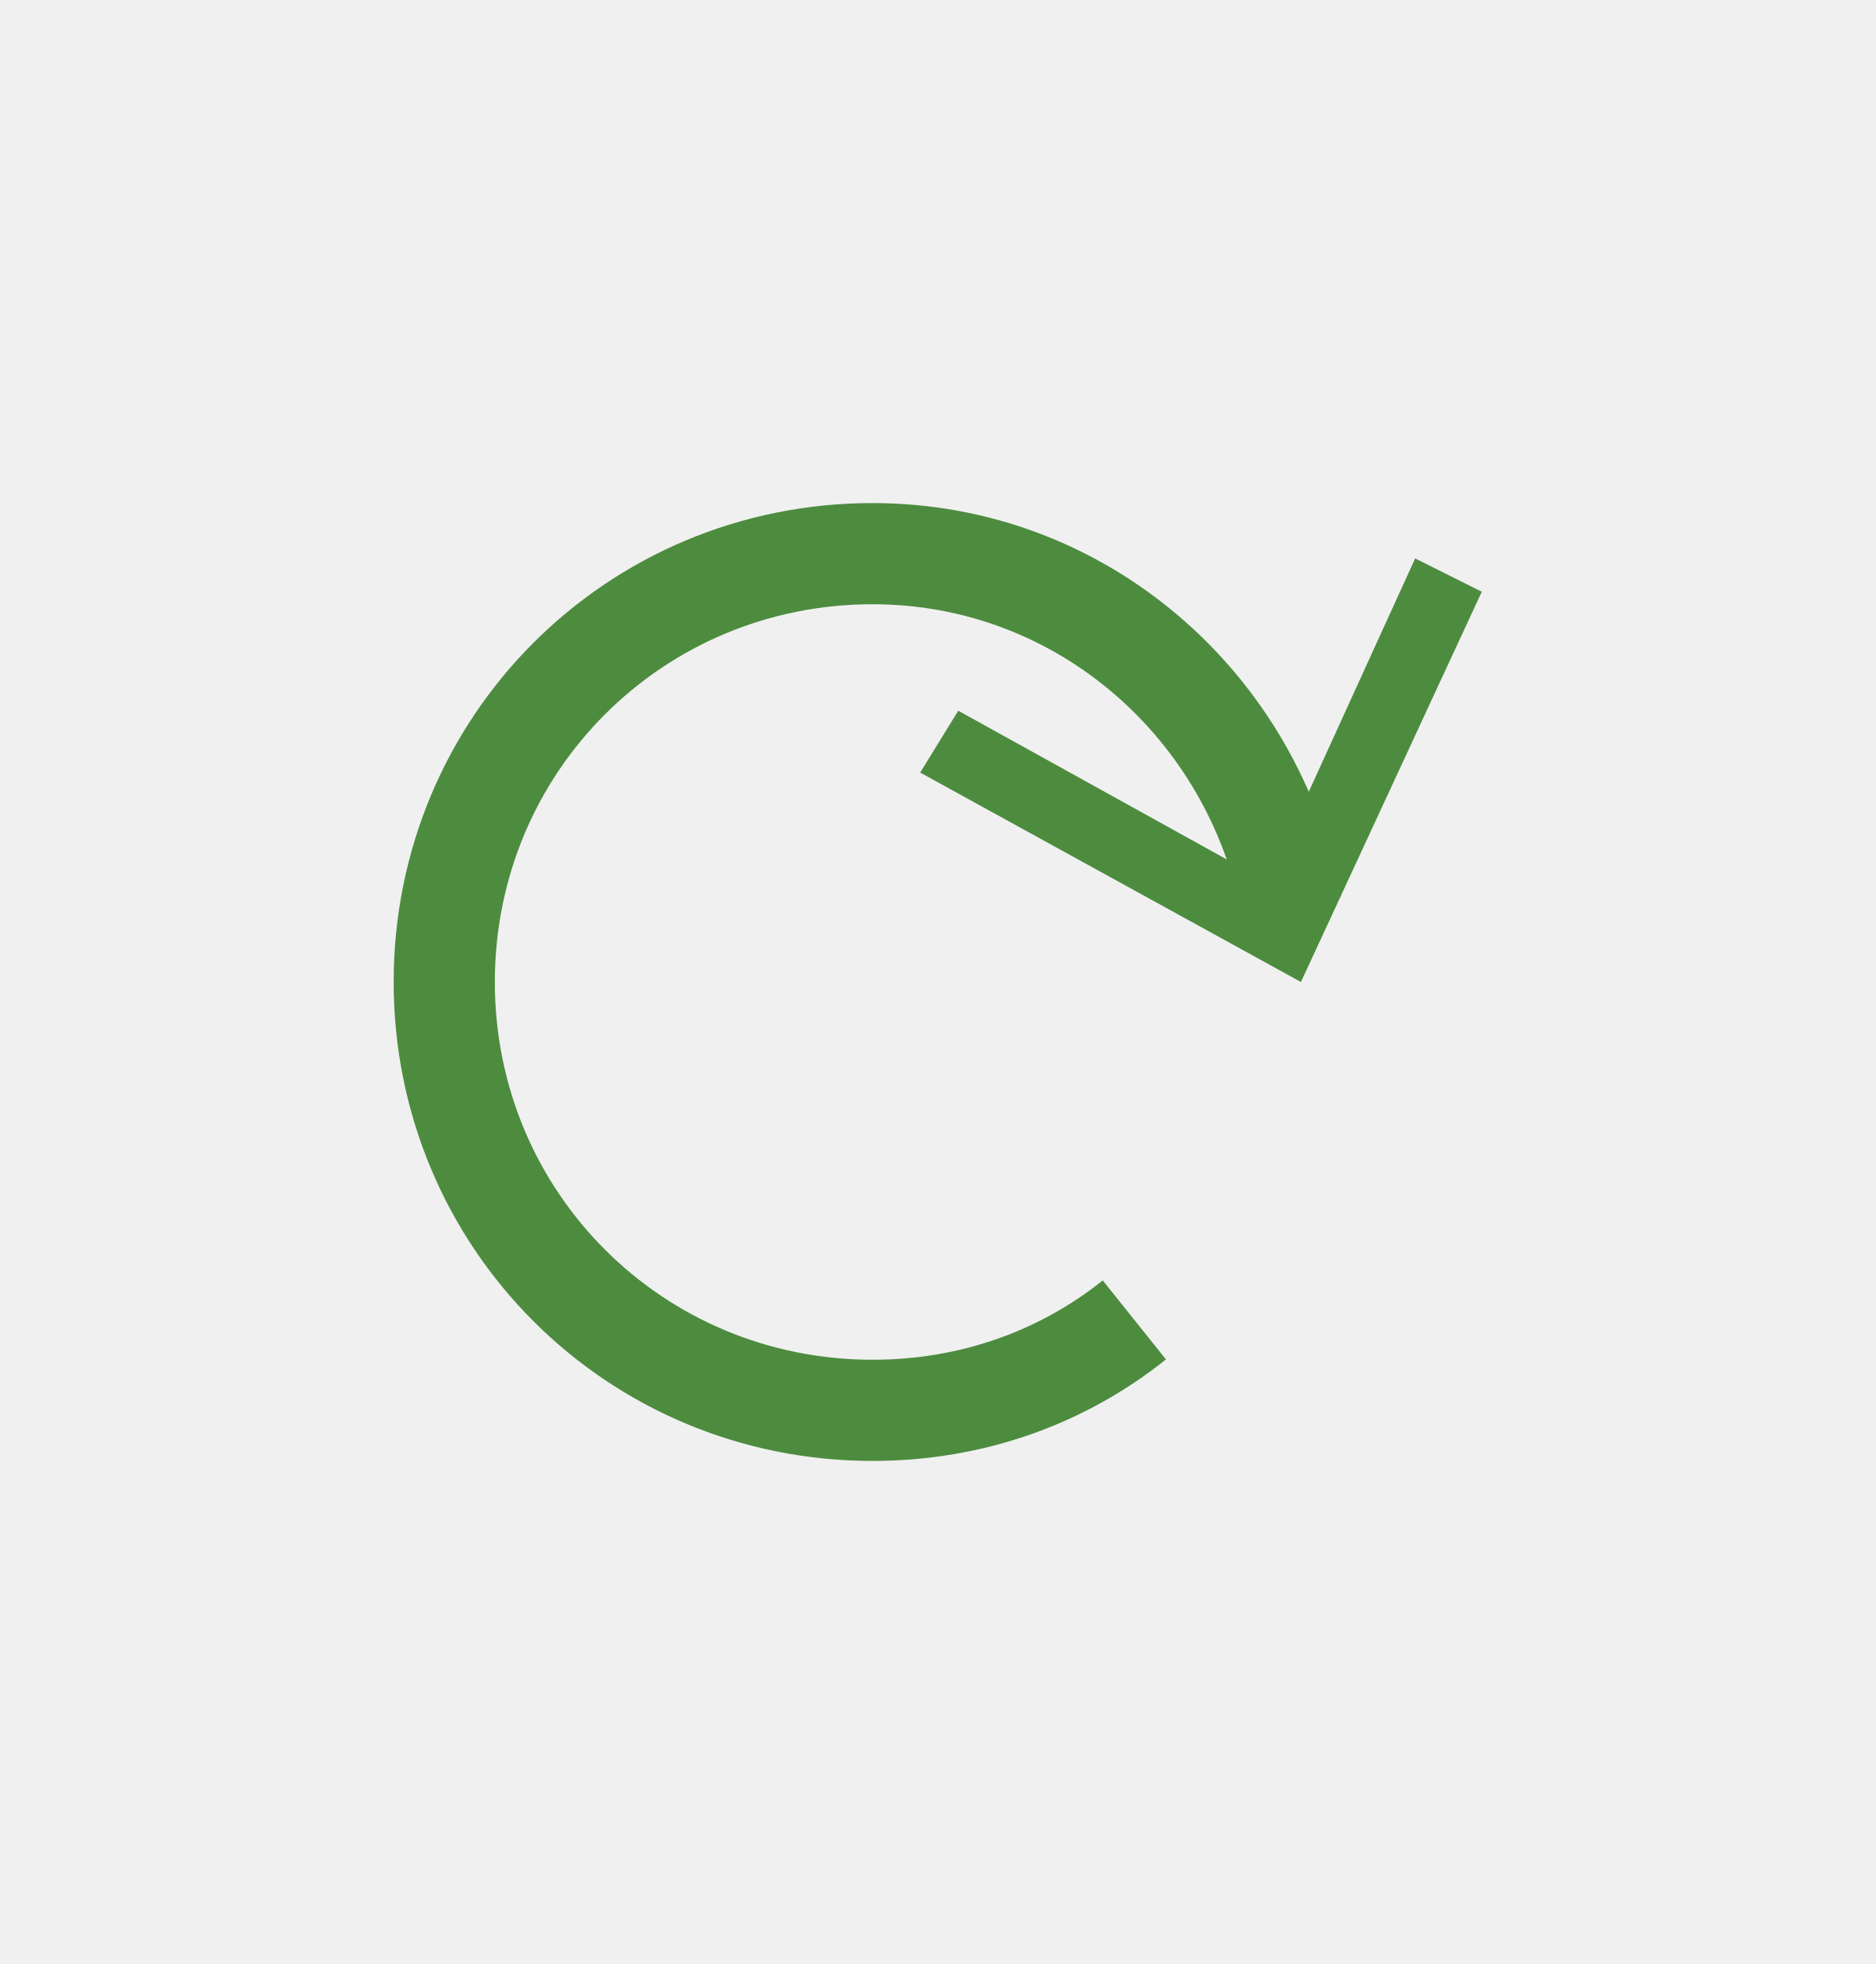
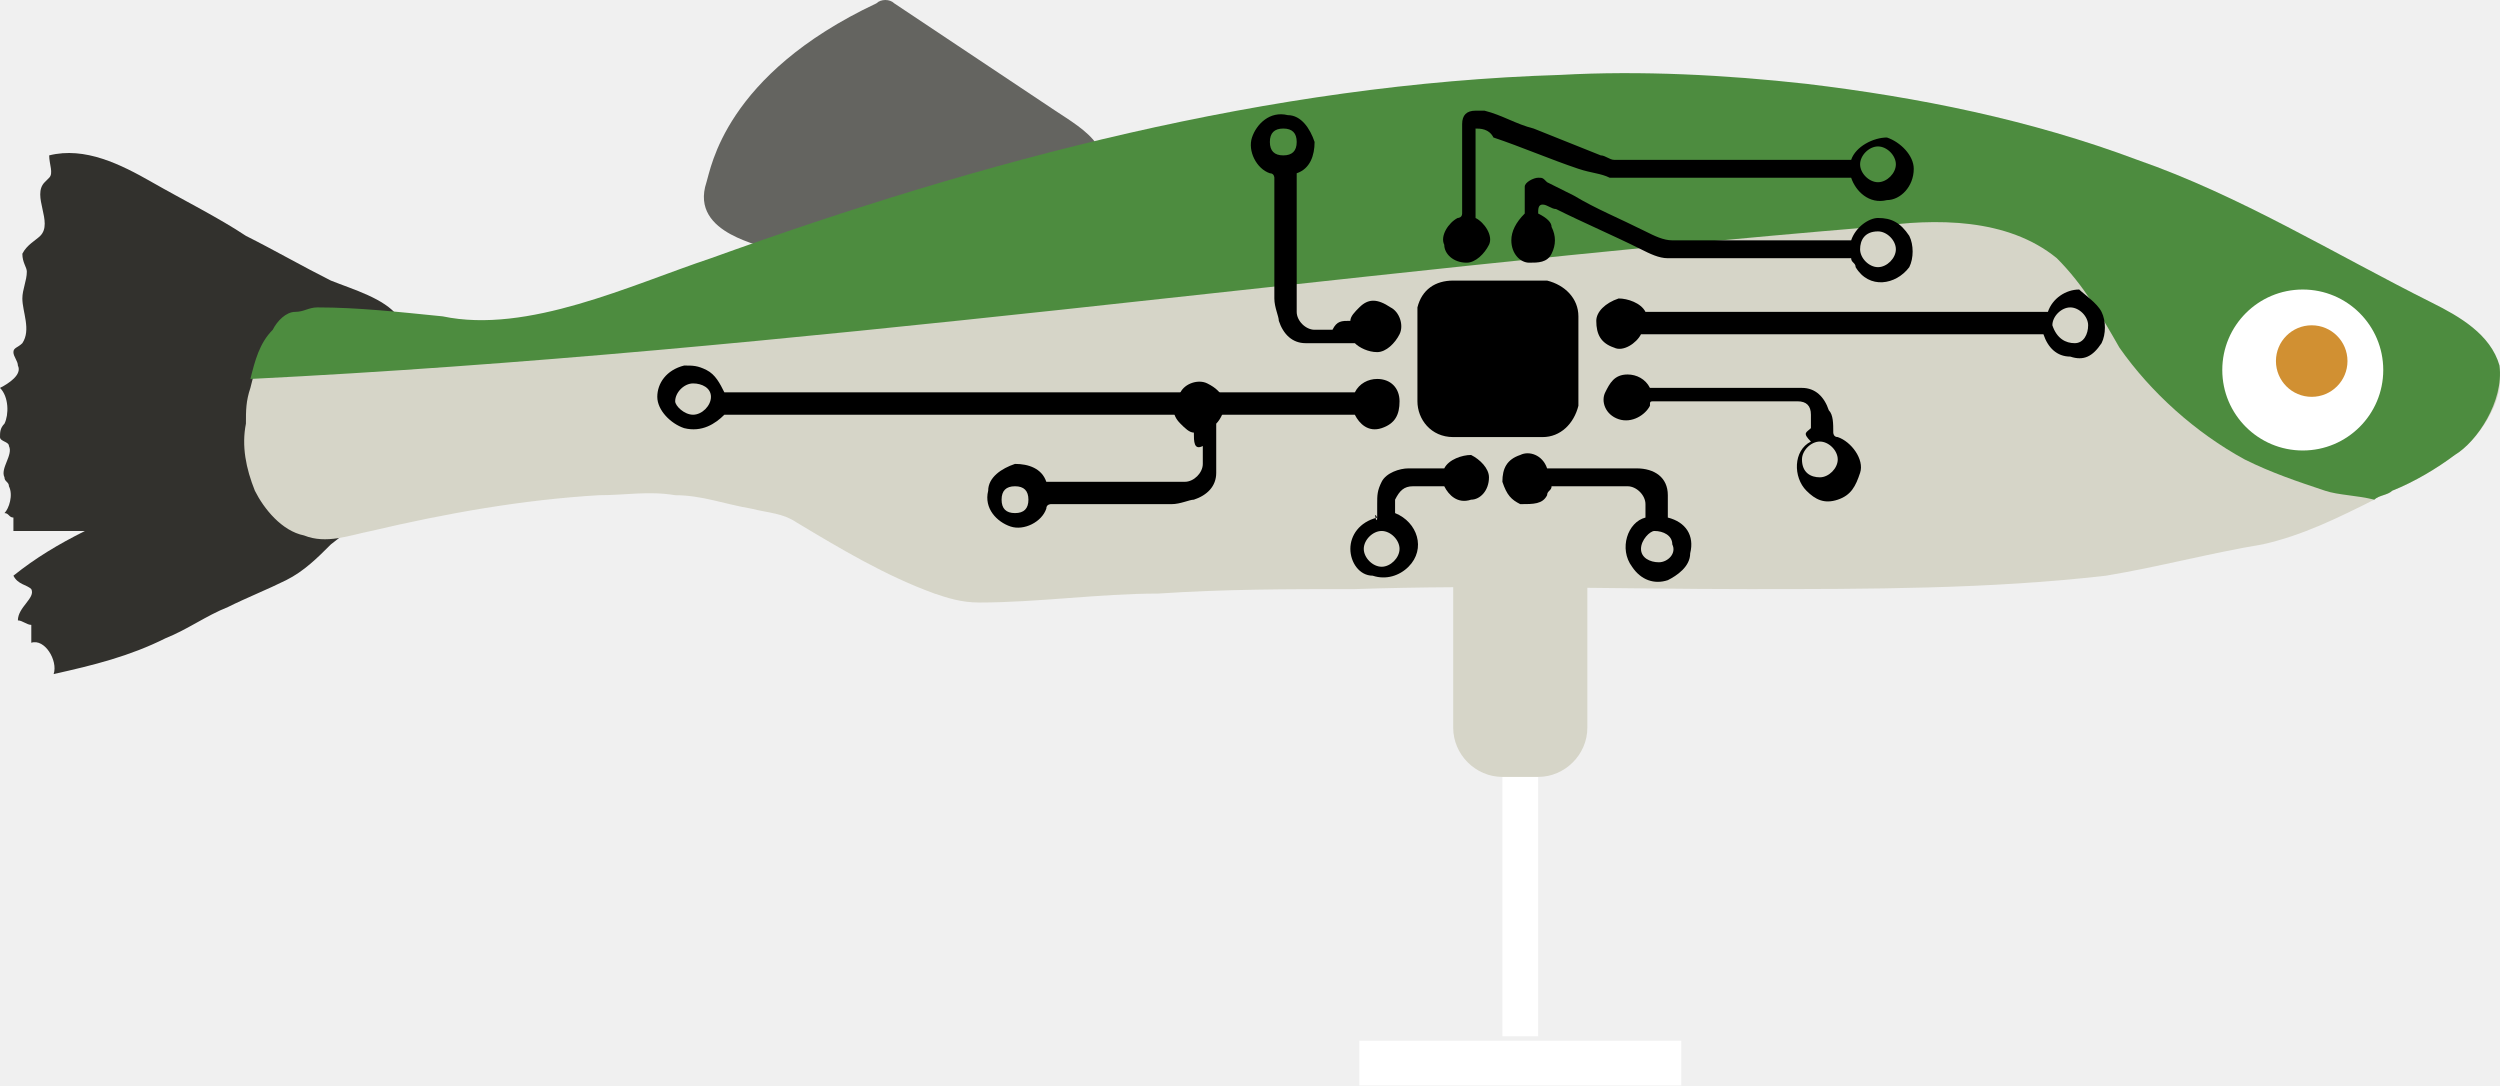
- <svg xmlns="http://www.w3.org/2000/svg" version="1.1" id="Calque_1" x="0px" y="0px" viewBox="0 0 42.364 44.364" enable-background="new 0 0 47.5 45" xml:space="preserve" width="100%" height="100%">
-   <defs id="defs15" />
-   <g id="g3" transform="translate(92.07705,35.63539)">
-     <g id="g5">
-       <g id="g9">
-         <g id="g3799" transform="matrix(-1,0,0,1,50.337,0)">
-           <rect style="fill:none;stroke:none" id="rect2988" width="42.364" height="44.364" x="-142.414" y="-35.635" transform="scale(-1,1)" ry="0" />
-           <g id="g3875" transform="matrix(-1.07506,0,0,1.07506,148.2897,-37.64229)">
-             <path stroke-miterlimit="10" d="m 32.6,20.9 c -0.8,-4.2 -4.4,-7.4 -8.8,-7.4 -5,0 -9,4 -9,9 0,5 4,9 9,9 2.1,0 4,-0.7 5.5,-1.9" id="path7" style="fill:none;stroke:#4d8c3f;stroke-width:2.126;stroke-miterlimit:10;stroke-opacity:1" />
-             <polygon points="24.8,18.1 32.8,22.5 36.6,14.3 35.2,13.6 32.1,20.4 25.6,16.8 " id="polygon11" style="fill:#4d8c3f;fill-opacity:1" />
-           </g>
-         </g>
-       </g>
-     </g>
+ <svg xmlns="http://www.w3.org/2000/svg" version="1.1" id="Calque_1" x="0px" y="0px" viewBox="0 0 55.911 24.275" enable-background="new 0 0 87.5 47.2" xml:space="preserve" width="100%" height="100%">
+   <defs id="defs45" />
+   <g id="g3" transform="translate(-15.8,-16.125)">
+     <rect x="49.4" y="32.8" width="0.8" height="6.5" id="rect5" style="fill:#ffffff" />
+     <rect x="46.2" y="39.4" width="7.2" height="1" id="rect7" style="fill:#ffffff" />
+     <path d="m 19.2,20.2 c -0.7,-0.4 -1.5,-0.8 -2.3,-0.6 0,0.2 0.1,0.4 0,0.5 0,0 -0.1,0.1 -0.1,0.1 -0.3,0.3 0.2,0.9 -0.1,1.2 -0.1,0.1 -0.3,0.2 -0.4,0.4 0,0.2 0.1,0.3 0.1,0.4 0,0.2 -0.1,0.4 -0.1,0.6 0,0.3 0.2,0.7 0,1 -0.1,0.1 -0.2,0.1 -0.2,0.2 0,0.1 0.1,0.2 0.1,0.3 0.1,0.2 -0.2,0.4 -0.4,0.5 0.2,0.2 0.2,0.6 0.1,0.8 -0.1,0.1 -0.1,0.2 -0.1,0.3 0,0.1 0.2,0.1 0.2,0.2 0.1,0.2 -0.2,0.5 -0.1,0.7 0,0.1 0.1,0.1 0.1,0.2 0.1,0.2 0,0.5 -0.1,0.6 0.1,0 0.1,0.1 0.2,0.1 0,0.1 0,0.2 0,0.3 0.5,0 1,0 1.6,0 -0.6,0.3 -1.1,0.6 -1.6,1 0.1,0.2 0.3,0.2 0.4,0.3 0.1,0.2 -0.3,0.4 -0.3,0.7 0.1,0 0.2,0.1 0.3,0.1 0,0.1 0,0.2 0,0.4 0.3,-0.1 0.6,0.4 0.5,0.7 0.9,-0.2 1.7,-0.4 2.5,-0.8 0.5,-0.2 0.9,-0.5 1.4,-0.7 0.4,-0.2 0.9,-0.4 1.3,-0.6 0.4,-0.2 0.7,-0.5 1,-0.8 0.4,-0.3 0.8,-0.7 1.2,-1 0.1,-0.1 0.2,-0.2 0.3,-0.3 0.1,-0.1 0.2,-0.3 0.2,-0.5 0.2,-0.7 0.2,-1.4 0.1,-2.1 0,-0.4 -0.1,-0.9 -0.3,-1.2 -0.3,-0.4 -1,-0.6 -1.5,-0.8 -0.6,-0.3 -1.3,-0.7 -1.9,-1 -0.6,-0.4 -1.4,-0.8 -2.1,-1.2 z" id="path9" style="fill:#32312d" />
+     <path d="M 39.4,18.6 C 38.2,17.8 37,17 35.8,16.2 c -0.1,-0.1 -0.3,-0.1 -0.4,0 -3.4,1.6 -3.7,3.7 -3.8,4 -0.4,1.2 1.4,1.4 1.3,1.5 -0.1,0.1 -0.9,1 -0.8,1.1 0,0 0,0 0,0 0,0 0,0 0,0.1 0,0.2 0.1,0.4 0.3,0.4 0.7,0.1 1.5,-0.1 2.2,-0.4 0.9,-0.3 1.7,-0.8 2.5,-1.3 0.5,-0.2 0.9,-0.5 1.4,-0.7 0.4,-0.2 1,-0.3 1.4,-0.5 1.2,-0.8 0.1,-1.4 -0.5,-1.8 z" id="path11" style="fill:#646460" />
+     <path d="m 70.7,26.3 c -0.4,0.3 -0.9,0.6 -1.4,0.8 -0.1,0.1 -0.3,0.1 -0.4,0.2 -0.8,0.4 -1.6,0.8 -2.5,1 -1.2,0.2 -2.3,0.5 -3.5,0.7 -2.6,0.3 -5.3,0.3 -8,0.3 -2.9,0 -5.9,-0.1 -8.8,0 -1.5,0 -2.9,0 -4.4,0.1 -1.3,0 -2.7,0.2 -4,0.2 -0.4,0 -0.7,-0.1 -1,-0.2 -1.1,-0.4 -2.1,-1 -3.1,-1.6 -0.3,-0.2 -0.6,-0.2 -1,-0.3 -0.6,-0.1 -1.1,-0.3 -1.7,-0.3 -0.6,-0.1 -1.1,0 -1.7,0 -1.7,0.1 -3.4,0.4 -5.1,0.8 -0.5,0.1 -1,0.3 -1.5,0.1 -0.5,-0.1 -0.9,-0.6 -1.1,-1 -0.2,-0.5 -0.3,-1 -0.2,-1.5 0,-0.3 0,-0.5 0.1,-0.8 0.1,-0.4 0.2,-0.8 0.5,-1.1 0.1,-0.2 0.3,-0.4 0.5,-0.4 0.2,0 0.3,-0.1 0.5,-0.1 0.9,0 1.8,0.1 2.8,0.2 1.9,0.4 4.2,-0.7 6,-1.3 6.1,-2.2 12.5,-3.9 19,-4.1 1.8,-0.1 3.7,0 5.5,0.2 2.5,0.3 5,0.8 7.4,1.7 2.3,0.8 4.4,2.1 6.6,3.2 0.6,0.3 1.3,0.7 1.5,1.4 0.1,0.6 -0.5,1.5 -1,1.8 z" id="path13" style="fill:#d6d5c8" />
+     <path d="m 70.7,26.3 c -0.4,0.3 -0.9,0.6 -1.4,0.8 -0.1,0.1 -0.3,0.1 -0.4,0.2 -0.4,-0.1 -0.8,-0.1 -1.1,-0.2 -0.6,-0.2 -1.2,-0.4 -1.8,-0.7 -1.1,-0.6 -2.1,-1.5 -2.8,-2.5 -0.4,-0.7 -0.8,-1.4 -1.4,-2 -1.1,-0.9 -2.7,-0.9 -4.1,-0.7 -12.1,1 -24.2,2.8 -36.3,3.4 0.1,-0.4 0.2,-0.8 0.5,-1.1 0.1,-0.2 0.3,-0.4 0.5,-0.4 0.2,0 0.3,-0.1 0.5,-0.1 0.9,0 1.8,0.1 2.8,0.2 1.9,0.4 4.2,-0.7 6,-1.3 6.1,-2.2 12.5,-3.9 19,-4.1 1.8,-0.1 3.7,0 5.5,0.2 2.5,0.3 5,0.8 7.4,1.7 2.3,0.8 4.4,2.1 6.6,3.2 0.6,0.3 1.3,0.7 1.5,1.4 0.1,0.8 -0.5,1.7 -1,2 z" id="path15" style="fill:#4d8c3f" />
+     <circle cx="67.3" cy="24.4" r="1.8" id="circle17" d="m 69.1,24.4 c 0,0.994 -0.806,1.8 -1.8,1.8 -0.994,0 -1.8,-0.806 -1.8,-1.8 0,-0.994 0.806,-1.8 1.8,-1.8 0.994,0 1.8,0.806 1.8,1.8 z" style="fill:#ffffff" />
+     <circle cx="67.5" cy="24.2" r="0.8" id="circle19" d="m 68.3,24.2 c 0,0.442 -0.358,0.8 -0.8,0.8 -0.442,0 -0.8,-0.358 -0.8,-0.8 0,-0.442 0.358,-0.8 0.8,-0.8 0.442,0 0.8,0.358 0.8,0.8 z" style="fill:#d19032" />
+     <path d="m 49.3,25.9 c 0.3,0 0.7,0 1,0 0.4,0 0.7,-0.3 0.8,-0.7 0,0 0,-0.1 0,-0.1 0,-0.6 0,-1.3 0,-1.9 0,-0.4 -0.3,-0.7 -0.7,-0.8 0,0 -0.1,0 -0.2,0 -0.6,0 -1.3,0 -1.9,0 -0.4,0 -0.7,0.2 -0.8,0.6 0,0.1 0,0.1 0,0.2 0,0.6 0,1.3 0,1.9 0,0.4 0.3,0.8 0.8,0.8 0.4,0 0.7,0 1,0 z" id="path21" />
+     <path d="m 48.8,19 c 0,0.6 0,1.3 0,1.9 0,0 0,0 0,0.1 0.2,0.1 0.4,0.4 0.3,0.6 -0.1,0.2 -0.3,0.4 -0.5,0.4 -0.3,0 -0.5,-0.2 -0.5,-0.4 -0.1,-0.2 0.1,-0.5 0.3,-0.6 0,0 0.1,0 0.1,-0.1 0,-0.6 0,-1.3 0,-1.9 0,0 0,-0.1 0,-0.1 0,-0.2 0.1,-0.3 0.3,-0.3 0.1,0 0.1,0 0.2,0 0.4,0.1 0.7,0.3 1.1,0.4 0.5,0.2 1,0.4 1.5,0.6 0.1,0 0.2,0.1 0.3,0.1 0.6,0 4.6,0 5.2,0 0,0 0,0 0.1,0 0.1,-0.3 0.5,-0.5 0.8,-0.5 0.3,0.1 0.6,0.4 0.6,0.7 0,0.4 -0.3,0.7 -0.6,0.7 -0.4,0.1 -0.7,-0.2 -0.8,-0.5 0,0 0,0 -0.1,0 -0.6,0 -4.6,0 -5.2,0 0,0 -0.1,0 -0.1,0 C 51.6,20 51.4,20 51.1,19.9 50.5,19.7 49.8,19.4 49.2,19.2 49.1,19 48.9,19 48.8,19 c 0,0 0,0 0,0 z m 9,1.2 c 0.2,0 0.4,-0.2 0.4,-0.4 0,-0.2 -0.2,-0.4 -0.4,-0.4 -0.2,0 -0.4,0.2 -0.4,0.4 0,0.2 0.2,0.4 0.4,0.4 z" id="path23" />
+     <path d="m 56.3,25.7 c 0,-1 0,1 0,0 0,-0.1 0,-0.2 0,-0.3 0,-0.2 -0.1,-0.3 -0.3,-0.3 0,0 -0.1,0 -0.1,0 -0.3,0 -2.7,0 -3.1,0 -0.1,0 -0.1,0 -0.1,0.1 -0.1,0.2 -0.4,0.4 -0.7,0.3 -0.3,-0.1 -0.4,-0.4 -0.3,-0.6 0.1,-0.2 0.2,-0.4 0.5,-0.4 0.2,0 0.4,0.1 0.5,0.3 0,0 0,0 0.1,0 0.2,0 0.4,0 0.6,0 0.2,0 2.5,0 2.7,0 0.3,0 0.5,0.2 0.6,0.5 0.1,0.1 0.1,0.3 0.1,0.5 0,1 0,-1 0,0 0,0 0,0.1 0.1,0.1 0.3,0.1 0.6,0.5 0.5,0.8 -0.1,0.3 -0.2,0.5 -0.5,0.6 -0.3,0.1 -0.5,0 -0.7,-0.2 -0.3,-0.3 -0.3,-0.9 0.1,-1.1 -0.2,-0.2 -0.1,-0.2 0,-0.3 0,0.1 0,0 0,0 z m 0.2,1.1 c 0.2,0 0.4,-0.2 0.4,-0.4 0,-0.2 -0.2,-0.4 -0.4,-0.4 -0.2,0 -0.4,0.2 -0.4,0.4 0,0.3 0.2,0.4 0.4,0.4 z" id="path25" />
+     <path d="m 46,23.3 c 0,0 0,0 0,0 0,-0.1 0.1,-0.2 0.2,-0.3 0.2,-0.2 0.4,-0.2 0.7,0 0.2,0.1 0.3,0.4 0.2,0.6 -0.1,0.2 -0.3,0.4 -0.5,0.4 -0.2,0 -0.4,-0.1 -0.5,-0.2 0,0 0,0 -0.1,0 -0.3,0 -0.6,0 -1,0 -0.3,0 -0.5,-0.2 -0.6,-0.5 0,-0.1 -0.1,-0.3 -0.1,-0.5 0,-0.9 0,-1.8 0,-2.7 0,0 0,-0.1 -0.1,-0.1 -0.3,-0.1 -0.5,-0.5 -0.4,-0.8 0.1,-0.3 0.4,-0.6 0.8,-0.5 0.3,0 0.5,0.3 0.6,0.6 0,0.3 -0.1,0.6 -0.4,0.7 0,0 0,0 0,0.1 0,0.9 0,1.8 0,2.7 0,0.1 0,0.2 0,0.3 0,0.2 0.2,0.4 0.4,0.4 0.1,0 0.2,0 0.4,0 0.1,-0.2 0.2,-0.2 0.4,-0.2 0,0 0,0 0,0 z m -1.5,-3.7 c 0.2,0 0.3,-0.1 0.3,-0.3 0,-0.2 -0.1,-0.3 -0.3,-0.3 -0.2,0 -0.3,0.1 -0.3,0.3 0,0.2 0.1,0.3 0.3,0.3 z" id="path27" />
+     <path d="m 42.5,25.8 c 0,0 0,0 0,0 -0.1,0 -0.2,-0.1 -0.3,-0.2 -0.2,-0.2 -0.2,-0.4 0,-0.7 0.1,-0.2 0.4,-0.3 0.6,-0.2 0.2,0.1 0.3,0.2 0.4,0.4 0,0.2 -0.1,0.4 -0.2,0.5 0,0 0,0 0,0.1 0,0.3 0,0.6 0,1 0,0.3 -0.2,0.5 -0.5,0.6 -0.1,0 -0.3,0.1 -0.5,0.1 -0.9,0 -1.8,0 -2.7,0 0,0 -0.1,0 -0.1,0.1 -0.1,0.3 -0.5,0.5 -0.8,0.4 -0.3,-0.1 -0.6,-0.4 -0.5,-0.8 0,-0.3 0.3,-0.5 0.6,-0.6 0.3,0 0.6,0.1 0.7,0.4 0,0 0,0 0.1,0 0.9,0 1.8,0 2.7,0 0.1,0 0.2,0 0.3,0 0.2,0 0.4,-0.2 0.4,-0.4 0,-0.1 0,-0.2 0,-0.4 -0.2,0.1 -0.2,-0.1 -0.2,-0.3 0,0 0,0 0,0 z m -3.7,1.5 c 0,-0.2 -0.1,-0.3 -0.3,-0.3 -0.2,0 -0.3,0.1 -0.3,0.3 0,0.2 0.1,0.3 0.3,0.3 0.2,0 0.3,-0.1 0.3,-0.3 z" id="path29" />
+     <path d="m 50.2,20.9 c 0,0 0,0 0,0 0.2,0.1 0.3,0.2 0.3,0.3 0.1,0.2 0.1,0.4 0,0.6 C 50.4,22 50.2,22 50,22 c -0.2,0 -0.4,-0.2 -0.4,-0.5 0,-0.2 0.1,-0.4 0.3,-0.6 0,0 0,0 0,-0.1 0,-0.1 0,-0.3 0,-0.4 0,0 0,-0.1 0,-0.1 0,-0.1 0.2,-0.2 0.3,-0.2 0.1,0 0.1,0 0.2,0.1 0.2,0.1 0.4,0.2 0.6,0.3 0.5,0.3 1,0.5 1.6,0.8 0.2,0.1 0.4,0.2 0.6,0.2 0.2,0 3.7,0 3.9,0 0,0 0,0 0.1,0 0.1,-0.3 0.4,-0.5 0.6,-0.5 0.3,0 0.5,0.1 0.7,0.4 0.1,0.2 0.1,0.5 0,0.7 -0.3,0.4 -0.9,0.5 -1.2,0 0,-0.1 -0.1,-0.1 -0.1,-0.2 -0.1,0 -0.2,0 -0.3,0 -0.1,0 -3.6,0 -3.8,0 -0.2,0 -0.4,-0.1 -0.6,-0.2 -0.6,-0.3 -1.3,-0.6 -1.9,-0.9 -0.1,0 -0.2,-0.1 -0.3,-0.1 -0.1,0 -0.1,0.1 -0.1,0.2 z m 7.2,0.8 c 0,0.2 0.2,0.4 0.4,0.4 0.2,0 0.4,-0.2 0.4,-0.4 0,-0.2 -0.2,-0.4 -0.4,-0.4 -0.3,0 -0.4,0.2 -0.4,0.4 z" id="path31" />
+     <path d="m 51.5,26.6 c 0.3,0 0.6,0 0.9,0 0.4,0 0.7,0.2 0.7,0.6 0,0.1 0,0.3 0,0.4 0,0 0,0 0,0.1 0.4,0.1 0.6,0.4 0.5,0.8 0,0.3 -0.3,0.5 -0.5,0.6 -0.3,0.1 -0.6,0 -0.8,-0.3 -0.3,-0.4 -0.1,-1 0.3,-1.1 0,0 0,0 0,0 0,-0.1 0,-0.2 0,-0.3 0,-0.2 -0.2,-0.4 -0.4,-0.4 -0.6,0 -1.1,0 -1.7,0 0,0 0,0 0,0 0,0.1 -0.1,0.1 -0.1,0.2 -0.1,0.2 -0.3,0.2 -0.6,0.2 -0.2,-0.1 -0.3,-0.2 -0.4,-0.5 0,-0.3 0.1,-0.5 0.4,-0.6 0.2,-0.1 0.5,0 0.6,0.3 0,0 0,0 0.1,0 0.4,0 0.7,0 1,0 0,0 0,0 0,0 z m 1,1.8 c 0,0.2 0.2,0.3 0.4,0.3 0.2,0 0.4,-0.2 0.3,-0.4 0,-0.2 -0.2,-0.3 -0.4,-0.3 -0.1,0 -0.3,0.2 -0.3,0.4 z" id="path33" />
+     <path d="m 46.6,27.7 c 0,-0.1 0,-0.2 0,-0.3 0,-0.2 0,-0.3 0.1,-0.5 0.1,-0.2 0.4,-0.3 0.6,-0.3 0.2,0 0.5,0 0.7,0 0,0 0.1,0 0.1,0 0.1,-0.2 0.4,-0.3 0.6,-0.3 0.2,0.1 0.4,0.3 0.4,0.5 0,0.3 -0.2,0.5 -0.4,0.5 -0.3,0.1 -0.5,-0.1 -0.6,-0.3 0,0 0,0 0,0 -0.2,0 -0.5,0 -0.7,0 -0.2,0 -0.3,0.1 -0.4,0.3 0,0 0,0.1 0,0.1 0,0.2 0,0 0,0.2 0,0 0,0 0,0 0.5,0.2 0.7,0.8 0.3,1.2 -0.2,0.2 -0.5,0.3 -0.8,0.2 -0.3,0 -0.5,-0.3 -0.5,-0.6 0,-0.3 0.2,-0.6 0.6,-0.7 -0.1,0 -0.1,0 0,0 -0.1,-0.2 0,0.2 0,0 0,0 0,0 0,0 z m 0.1,1.1 c 0.2,0 0.4,-0.2 0.4,-0.4 0,-0.2 -0.2,-0.4 -0.4,-0.4 -0.2,0 -0.4,0.2 -0.4,0.4 0,0.2 0.2,0.4 0.4,0.4 z" id="path35" />
+     <path d="m 31.1,25.7 c -0.3,-0.1 -0.6,-0.4 -0.6,-0.7 0,-0.3 0.2,-0.6 0.6,-0.7 0.2,0 0.3,0 0.5,0.1 0.2,0.1 0.3,0.3 0.4,0.5 0,0 0,0 0,0 0.4,0 13.6,0 14.1,0 0,0 0,0 0,0 0.1,-0.2 0.3,-0.3 0.5,-0.3 0.3,0 0.5,0.2 0.5,0.5 0,0.3 -0.1,0.5 -0.4,0.6 -0.3,0.1 -0.5,-0.1 -0.6,-0.3 0,0 0,0 -0.1,0 -0.4,0 -13.6,0 -14,0 0,0 0,0 0,0 -0.2,0.2 -0.5,0.4 -0.9,0.3 z m 0.2,-0.3 c 0.2,0 0.4,-0.2 0.4,-0.4 0,-0.2 -0.2,-0.3 -0.4,-0.3 -0.2,0 -0.4,0.2 -0.4,0.4 0,0.1 0.2,0.3 0.4,0.3 z" id="path37" />
+     <path d="m 62.8,23.1 c 0.1,0.2 0.1,0.5 0,0.7 -0.2,0.3 -0.4,0.4 -0.7,0.3 -0.3,0 -0.5,-0.2 -0.6,-0.5 0,0 0,0 -0.1,0 -0.3,0 -8.5,0 -8.8,0 0,0 0,0 -0.1,0 -0.1,0.2 -0.4,0.4 -0.6,0.3 -0.3,-0.1 -0.4,-0.3 -0.4,-0.6 0,-0.2 0.2,-0.4 0.5,-0.5 0.2,0 0.5,0.1 0.6,0.3 0,0 0,0 0.1,0 0.3,0 8.5,0 8.8,0 0,0 0,0 0.1,0 0.1,-0.3 0.4,-0.5 0.7,-0.5 0.1,0.1 0.4,0.3 0.5,0.5 z m -0.6,0.7 c 0.2,0 0.3,-0.2 0.3,-0.4 0,-0.2 -0.2,-0.4 -0.4,-0.4 -0.2,0 -0.4,0.2 -0.4,0.4 0.1,0.3 0.3,0.4 0.5,0.4 z" id="path39" />
+     <path d="m 49.4,33.5 h 0.8 c 0.6,0 1.1,-0.5 1.1,-1.1 v -3.2 h -3 v 3.2 c 0,0.6 0.5,1.1 1.1,1.1 z" id="path41" style="fill:#d6d5c8" />
  </g>
</svg>
